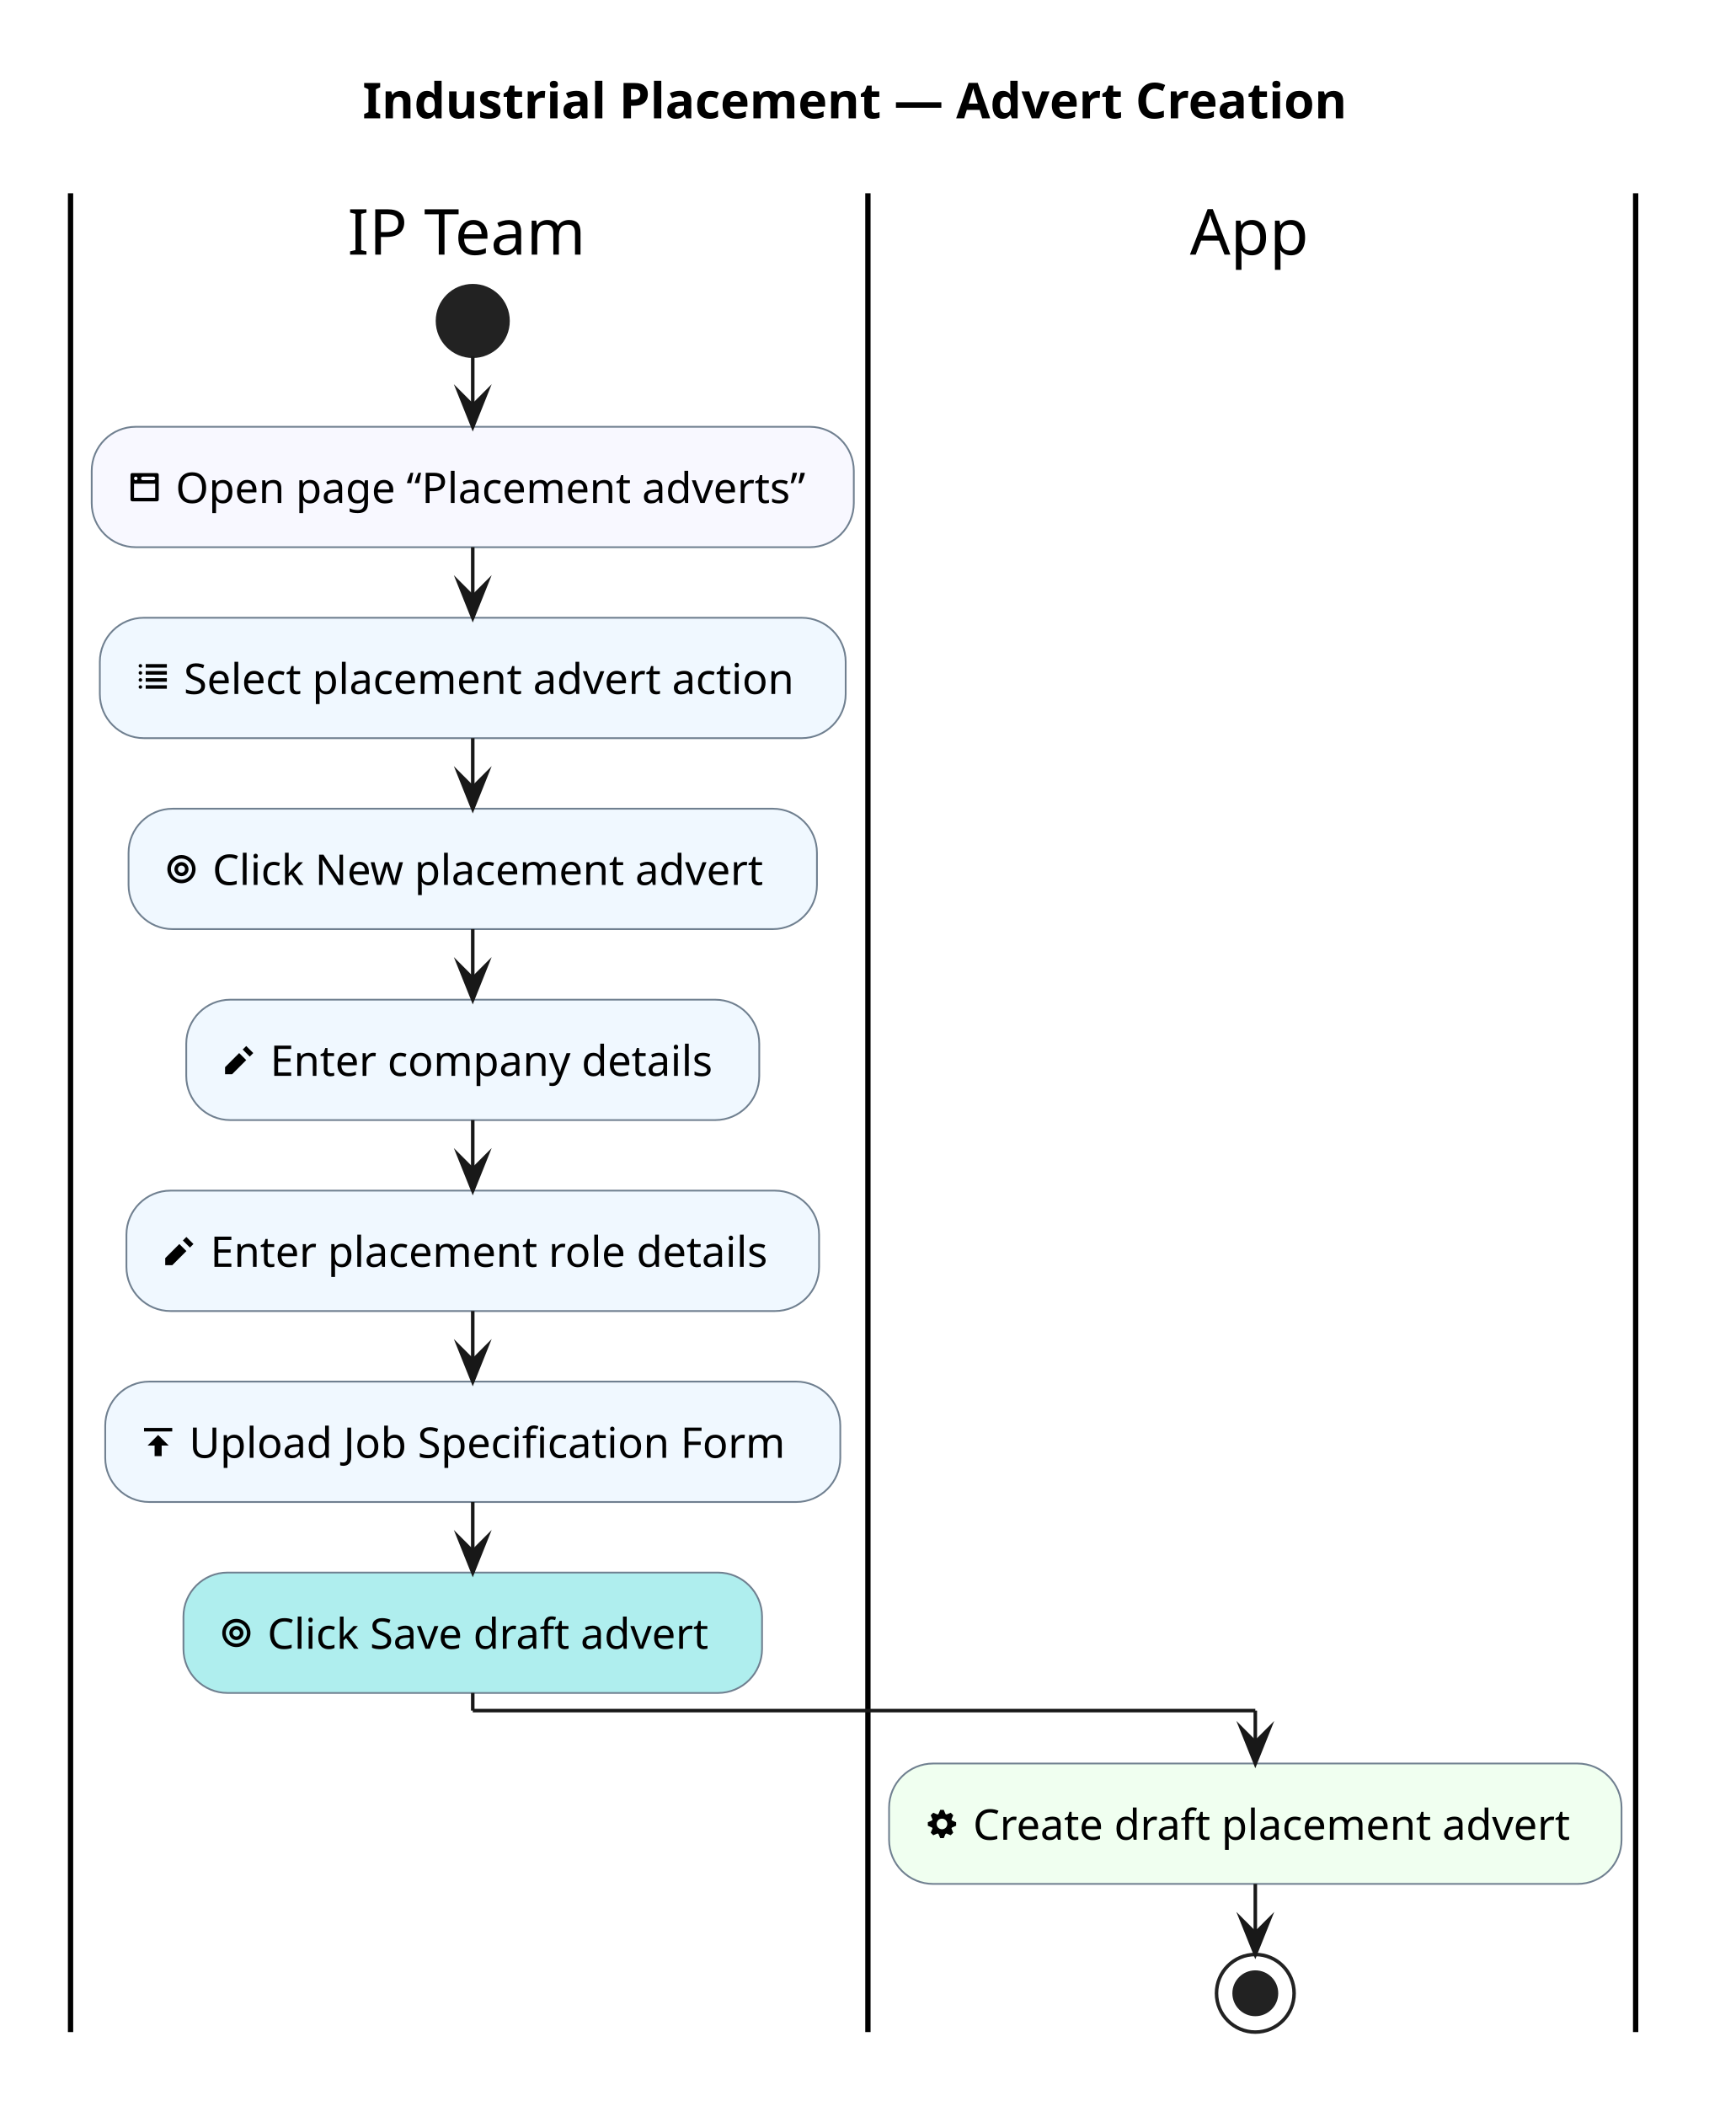
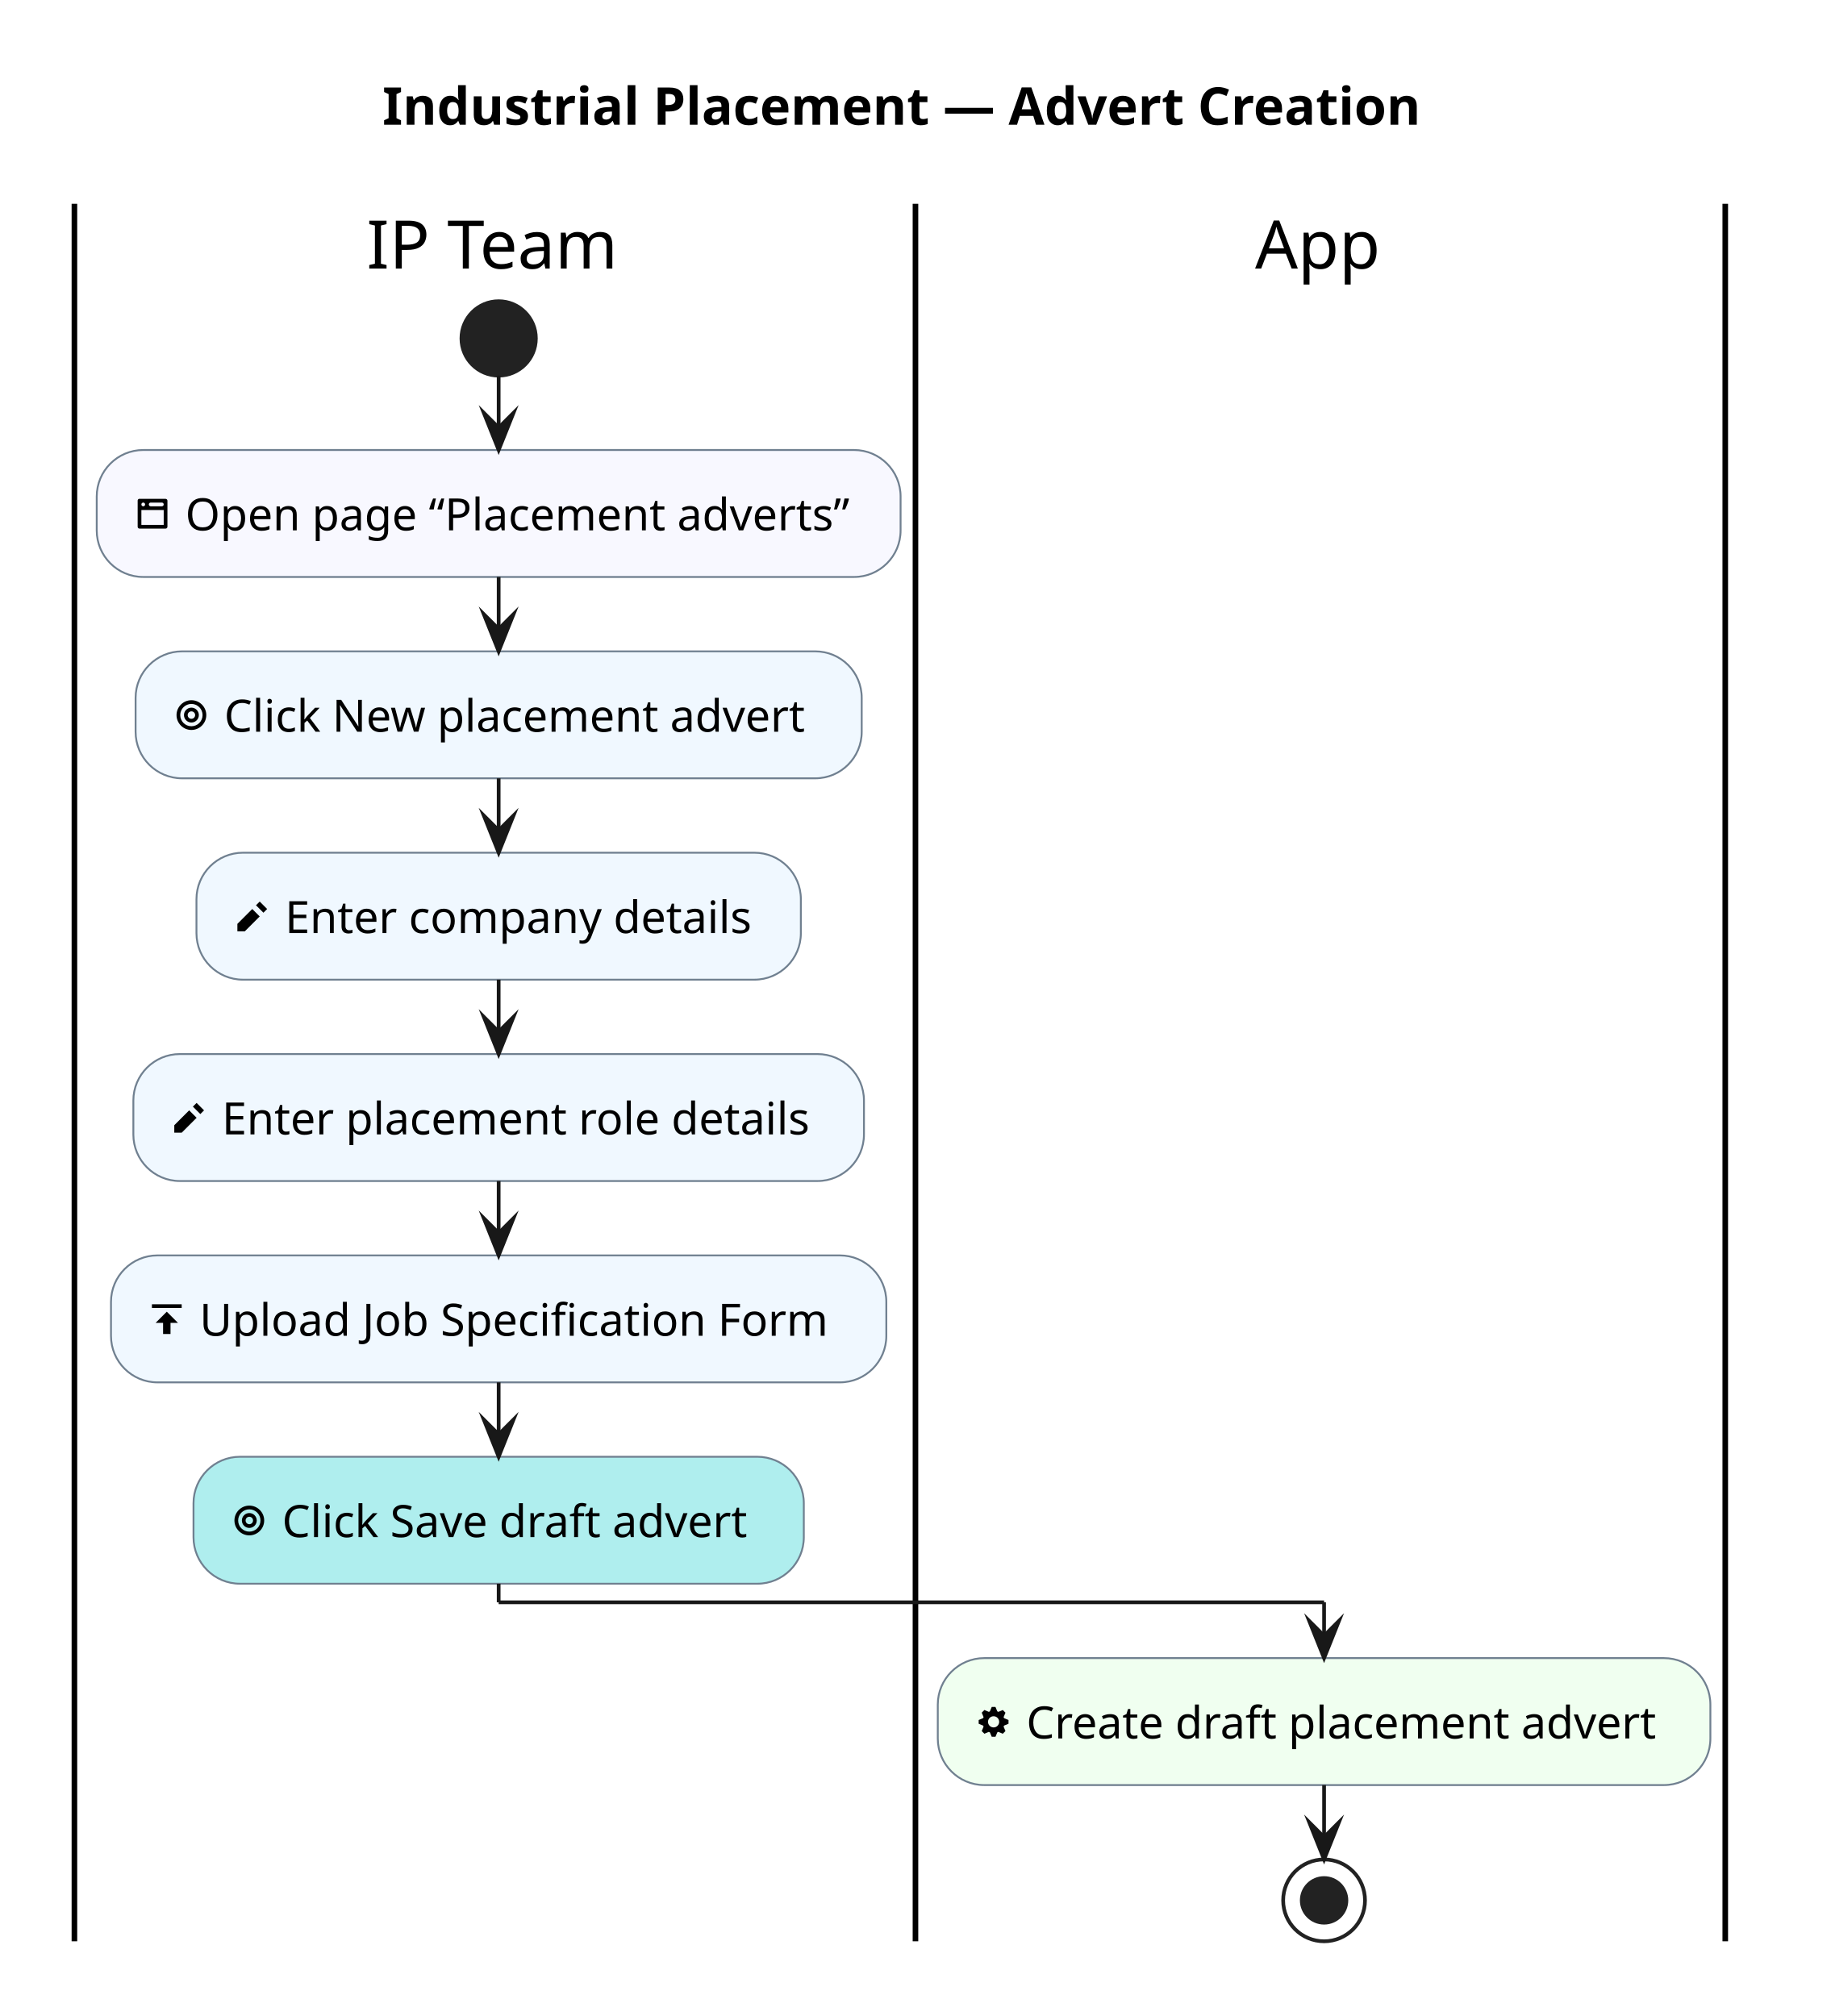
- <svg xmlns="http://www.w3.org/2000/svg" contentStyleType="text/css" data-diagram-type="ACTIVITY" height="597px" preserveAspectRatio="none" style="width:492px;height:597px;background:#FFFFFF;" version="1.1" viewBox="0 0 492 597" width="492px" zoomAndPan="magnify">
+ <svg xmlns="http://www.w3.org/2000/svg" contentStyleType="text/css" data-diagram-type="ACTIVITY" height="542px" preserveAspectRatio="none" style="width:492px;height:542px;background:#FFFFFF;" version="1.1" viewBox="0 0 492 542" width="492px" zoomAndPan="magnify">
  <defs />
  <g>
    <g class="title" data-source-line="2">
      <text fill="#000000" font-family="sans-serif" font-size="14" font-weight="700" lengthAdjust="spacing" textLength="284.99" x="102.786" y="33.535">Industrial Placement — Advert Creation</text>
    </g>
    <rect fill="none" height="21.199" style="stroke:none;stroke-width:1;" width="445.562" x="20" y="54.785" />
    <ellipse cx="134.029" cy="90.984" fill="#222222" rx="10" ry="10" style="stroke:#222222;stroke-width:1;" />
    <rect fill="#F8F8FF" height="34.133" rx="12.5" ry="12.5" style="stroke:#708090;stroke-width:0.5;" width="216.059" x="26" y="120.984" />
    <path d="M37.34,134.117 A0.5,0.5 0 0 0 37,134.617 L37,141.617 A0.5,0.5 0 0 0 37.5,142.117 L44.5,142.117 A0.5,0.5 0 0 0 45,141.617 L45,134.617 A0.5,0.5 0 0 0 44.5,134.117 L37.5,134.117 A0.5,0.5 0 0 0 37.41,134.117 A0.5,0.5 0 0 0 37.35,134.117 M38.5,135.117 C38.78,135.117 39,135.337 39,135.617 C39,135.897 38.78,136.117 38.5,136.117 C38.22,136.117 38,135.897 38,135.617 C38,135.337 38.22,135.117 38.5,135.117 M40.5,135.117 L43.5,135.117 C43.78,135.117 44,135.337 44,135.617 C44,135.897 43.78,136.117 43.5,136.117 L40.5,136.117 C40.22,136.117 40,135.897 40,135.617 C40,135.337 40.22,135.117 40.5,135.117 M38,137.117 L44,137.117 L44,141.117 L38,141.117 L38,137.117" fill="#000000" />
    <text fill="#000000" font-family="sans-serif" font-size="12" lengthAdjust="spacing" textLength="182.262" x="49.797" y="142.586">Open page “Placement adverts”</text>
-     <rect fill="#F0F8FF" height="34.133" rx="12.5" ry="12.5" style="stroke:#708090;stroke-width:0.5;" width="211.453" x="28.303" y="175.117" />
-     <path d="M39.803,188.25 C39.523,188.25 39.303,188.47 39.303,188.75 C39.303,189.03 39.523,189.25 39.803,189.25 C40.083,189.25 40.303,189.03 40.303,188.75 C40.303,188.47 40.083,188.25 39.803,188.25 M41.303,188.25 L41.303,189.25 L47.303,189.25 L47.303,188.25 L41.303,188.25 M39.803,190.25 C39.523,190.25 39.303,190.47 39.303,190.75 C39.303,191.03 39.523,191.25 39.803,191.25 C40.083,191.25 40.303,191.03 40.303,190.75 C40.303,190.47 40.083,190.25 39.803,190.25 M41.303,190.25 L41.303,191.25 L47.303,191.25 L47.303,190.25 L41.303,190.25 M39.803,192.25 C39.523,192.25 39.303,192.47 39.303,192.75 C39.303,193.03 39.523,193.25 39.803,193.25 C40.083,193.25 40.303,193.03 40.303,192.75 C40.303,192.47 40.083,192.25 39.803,192.25 M41.303,192.25 L41.303,193.25 L47.303,193.25 L47.303,192.25 L41.303,192.25 M39.803,194.25 C39.523,194.25 39.303,194.47 39.303,194.75 C39.303,195.03 39.523,195.25 39.803,195.25 C40.083,195.25 40.303,195.03 40.303,194.75 C40.303,194.47 40.083,194.25 39.803,194.25 M41.303,194.25 L41.303,195.25 L47.303,195.25 L47.303,194.25 L41.303,194.25" fill="#000000" />
-     <text fill="#000000" font-family="sans-serif" font-size="12" lengthAdjust="spacing" textLength="177.656" x="52.1" y="196.719">Select placement advert action</text>
-     <rect fill="#F0F8FF" height="34.133" rx="12.5" ry="12.5" style="stroke:#708090;stroke-width:0.5;" width="195.164" x="36.447" y="229.25" />
-     <path d="M51.447,242.383 C49.247,242.383 47.447,244.183 47.447,246.383 C47.447,248.583 49.247,250.383 51.447,250.383 C53.647,250.383 55.447,248.583 55.447,246.383 C55.447,244.183 53.647,242.383 51.447,242.383 M51.447,243.383 C53.107,243.383 54.447,244.723 54.447,246.383 C54.447,248.043 53.107,249.383 51.447,249.383 C49.787,249.383 48.447,248.043 48.447,246.383 C48.447,244.723 49.787,243.383 51.447,243.383 M51.447,244.383 C50.347,244.383 49.447,245.283 49.447,246.383 C49.447,247.483 50.347,248.383 51.447,248.383 C52.547,248.383 53.447,247.483 53.447,246.383 C53.447,245.283 52.547,244.383 51.447,244.383 M51.447,245.383 C52.007,245.383 52.447,245.823 52.447,246.383 C52.447,246.943 52.007,247.383 51.447,247.383 C50.887,247.383 50.447,246.943 50.447,246.383 C50.447,245.823 50.887,245.383 51.447,245.383" fill="#000000" />
-     <text fill="#000000" font-family="sans-serif" font-size="12" lengthAdjust="spacing" textLength="161.367" x="60.244" y="250.852">Click New placement advert</text>
-     <rect fill="#F0F8FF" height="34.133" rx="12.5" ry="12.5" style="stroke:#708090;stroke-width:0.5;" width="162.451" x="52.804" y="283.383" />
-     <path d="M69.804,296.516 L68.804,297.516 L70.804,299.516 L71.804,298.516 L69.804,296.516 M67.804,298.516 L63.804,302.516 L63.804,304.516 L65.804,304.516 L69.804,300.516 L67.804,298.516" fill="#000000" />
-     <text fill="#000000" font-family="sans-serif" font-size="12" lengthAdjust="spacing" textLength="128.654" x="76.601" y="304.984">Enter company details</text>
-     <rect fill="#F0F8FF" height="34.133" rx="12.5" ry="12.5" style="stroke:#708090;stroke-width:0.5;" width="196.371" x="35.844" y="337.516" />
-     <path d="M52.844,350.648 L51.844,351.648 L53.844,353.648 L54.844,352.648 L52.844,350.648 M50.844,352.648 L46.844,356.648 L46.844,358.648 L48.844,358.648 L52.844,354.648 L50.844,352.648" fill="#000000" />
-     <text fill="#000000" font-family="sans-serif" font-size="12" lengthAdjust="spacing" textLength="162.574" x="59.641" y="359.117">Enter placement role details</text>
-     <rect fill="#F0F8FF" height="34.133" rx="12.5" ry="12.5" style="stroke:#708090;stroke-width:0.5;" width="208.394" x="29.832" y="391.648" />
-     <path d="M40.832,404.781 L40.832,405.781 L48.832,405.781 L48.832,404.781 L40.832,404.781 M44.832,406.781 L41.832,409.781 L43.832,409.781 L43.832,412.781 L45.832,412.781 L45.832,409.781 L47.832,409.781 L44.832,406.781" fill="#000000" />
-     <text fill="#000000" font-family="sans-serif" font-size="12" lengthAdjust="spacing" textLength="174.598" x="53.629" y="413.25">Upload Job Specification Form</text>
-     <rect fill="#AFEEEE" height="34.133" rx="12.5" ry="12.5" style="stroke:#708090;stroke-width:0.5;" width="164.039" x="52.01" y="445.781" />
-     <path d="M67.01,458.914 C64.81,458.914 63.01,460.714 63.01,462.914 C63.01,465.114 64.81,466.914 67.01,466.914 C69.21,466.914 71.01,465.114 71.01,462.914 C71.01,460.714 69.21,458.914 67.01,458.914 M67.01,459.914 C68.67,459.914 70.01,461.254 70.01,462.914 C70.01,464.574 68.67,465.914 67.01,465.914 C65.35,465.914 64.01,464.574 64.01,462.914 C64.01,461.254 65.35,459.914 67.01,459.914 M67.01,460.914 C65.91,460.914 65.01,461.814 65.01,462.914 C65.01,464.014 65.91,464.914 67.01,464.914 C68.11,464.914 69.01,464.014 69.01,462.914 C69.01,461.814 68.11,460.914 67.01,460.914 M67.01,461.914 C67.57,461.914 68.01,462.354 68.01,462.914 C68.01,463.474 67.57,463.914 67.01,463.914 C66.45,463.914 66.01,463.474 66.01,462.914 C66.01,462.354 66.45,461.914 67.01,461.914" fill="#000000" />
-     <text fill="#000000" font-family="sans-serif" font-size="12" lengthAdjust="spacing" textLength="130.242" x="75.807" y="467.383">Click Save draft advert</text>
-     <line style="stroke:#000000;stroke-width:1.5;" x1="20" x2="20" y1="54.785" y2="576.047" />
-     <rect fill="#F0FFF0" height="34.133" rx="12.5" ry="12.5" style="stroke:#708090;stroke-width:0.5;" width="207.656" x="252.059" y="499.914" />
-     <path d="M266.559,513.047 L266.059,514.237 C265.959,514.267 265.869,514.317 265.779,514.367 L264.589,513.867 L263.869,514.587 L264.369,515.777 C264.319,515.877 264.279,515.957 264.239,516.057 L263.049,516.557 L263.049,517.557 L264.239,518.057 C264.279,518.157 264.319,518.237 264.369,518.337 L263.869,519.527 L264.589,520.247 L265.779,519.747 C265.869,519.787 265.959,519.837 266.059,519.877 L266.559,521.067 L267.559,521.067 L268.059,519.877 C268.149,519.837 268.249,519.797 268.339,519.747 L269.529,520.247 L270.249,519.527 L269.749,518.337 C269.789,518.247 269.839,518.147 269.879,518.057 L271.069,517.557 L271.069,516.557 L269.879,516.057 C269.849,515.967 269.799,515.867 269.749,515.777 L270.249,514.587 L269.529,513.867 L268.339,514.367 C268.249,514.327 268.149,514.277 268.059,514.237 L267.559,513.047 L266.559,513.047 M267.059,515.547 C267.889,515.547 268.559,516.217 268.559,517.047 C268.559,517.877 267.889,518.547 267.059,518.547 C266.229,518.547 265.559,517.877 265.559,517.047 C265.559,516.217 266.229,515.547 267.059,515.547" fill="#000000" />
-     <text fill="#000000" font-family="sans-serif" font-size="12" lengthAdjust="spacing" textLength="173.859" x="275.856" y="521.516">Create draft placement advert</text>
-     <ellipse cx="355.887" cy="565.047" fill="none" rx="11" ry="11" style="stroke:#222222;stroke-width:1;" />
-     <ellipse cx="355.887" cy="565.047" fill="#222222" rx="6" ry="6" style="stroke:#222222;stroke-width:1;" />
-     <line style="stroke:#000000;stroke-width:1.5;" x1="246.059" x2="246.059" y1="54.785" y2="576.047" />
-     <line style="stroke:#000000;stroke-width:1.5;" x1="463.715" x2="463.715" y1="54.785" y2="576.047" />
+     <rect fill="#F0F8FF" height="34.133" rx="12.5" ry="12.5" style="stroke:#708090;stroke-width:0.5;" width="195.164" x="36.447" y="175.117" />
+     <path d="M51.447,188.25 C49.247,188.25 47.447,190.05 47.447,192.25 C47.447,194.45 49.247,196.25 51.447,196.25 C53.647,196.25 55.447,194.45 55.447,192.25 C55.447,190.05 53.647,188.25 51.447,188.25 M51.447,189.25 C53.107,189.25 54.447,190.59 54.447,192.25 C54.447,193.91 53.107,195.25 51.447,195.25 C49.787,195.25 48.447,193.91 48.447,192.25 C48.447,190.59 49.787,189.25 51.447,189.25 M51.447,190.25 C50.347,190.25 49.447,191.15 49.447,192.25 C49.447,193.35 50.347,194.25 51.447,194.25 C52.547,194.25 53.447,193.35 53.447,192.25 C53.447,191.15 52.547,190.25 51.447,190.25 M51.447,191.25 C52.007,191.25 52.447,191.69 52.447,192.25 C52.447,192.81 52.007,193.25 51.447,193.25 C50.887,193.25 50.447,192.81 50.447,192.25 C50.447,191.69 50.887,191.25 51.447,191.25" fill="#000000" />
+     <text fill="#000000" font-family="sans-serif" font-size="12" lengthAdjust="spacing" textLength="161.367" x="60.244" y="196.719">Click New placement advert</text>
+     <rect fill="#F0F8FF" height="34.133" rx="12.5" ry="12.5" style="stroke:#708090;stroke-width:0.5;" width="162.451" x="52.804" y="229.25" />
+     <path d="M69.804,242.383 L68.804,243.383 L70.804,245.383 L71.804,244.383 L69.804,242.383 M67.804,244.383 L63.804,248.383 L63.804,250.383 L65.804,250.383 L69.804,246.383 L67.804,244.383" fill="#000000" />
+     <text fill="#000000" font-family="sans-serif" font-size="12" lengthAdjust="spacing" textLength="128.654" x="76.601" y="250.852">Enter company details</text>
+     <rect fill="#F0F8FF" height="34.133" rx="12.5" ry="12.5" style="stroke:#708090;stroke-width:0.5;" width="196.371" x="35.844" y="283.383" />
+     <path d="M52.844,296.516 L51.844,297.516 L53.844,299.516 L54.844,298.516 L52.844,296.516 M50.844,298.516 L46.844,302.516 L46.844,304.516 L48.844,304.516 L52.844,300.516 L50.844,298.516" fill="#000000" />
+     <text fill="#000000" font-family="sans-serif" font-size="12" lengthAdjust="spacing" textLength="162.574" x="59.641" y="304.984">Enter placement role details</text>
+     <rect fill="#F0F8FF" height="34.133" rx="12.5" ry="12.5" style="stroke:#708090;stroke-width:0.5;" width="208.394" x="29.832" y="337.516" />
+     <path d="M40.832,350.648 L40.832,351.648 L48.832,351.648 L48.832,350.648 L40.832,350.648 M44.832,352.648 L41.832,355.648 L43.832,355.648 L43.832,358.648 L45.832,358.648 L45.832,355.648 L47.832,355.648 L44.832,352.648" fill="#000000" />
+     <text fill="#000000" font-family="sans-serif" font-size="12" lengthAdjust="spacing" textLength="174.598" x="53.629" y="359.117">Upload Job Specification Form</text>
+     <rect fill="#AFEEEE" height="34.133" rx="12.5" ry="12.5" style="stroke:#708090;stroke-width:0.5;" width="164.039" x="52.01" y="391.648" />
+     <path d="M67.01,404.781 C64.81,404.781 63.01,406.581 63.01,408.781 C63.01,410.981 64.81,412.781 67.01,412.781 C69.21,412.781 71.01,410.981 71.01,408.781 C71.01,406.581 69.21,404.781 67.01,404.781 M67.01,405.781 C68.67,405.781 70.01,407.121 70.01,408.781 C70.01,410.441 68.67,411.781 67.01,411.781 C65.35,411.781 64.01,410.441 64.01,408.781 C64.01,407.121 65.35,405.781 67.01,405.781 M67.01,406.781 C65.91,406.781 65.01,407.681 65.01,408.781 C65.01,409.881 65.91,410.781 67.01,410.781 C68.11,410.781 69.01,409.881 69.01,408.781 C69.01,407.681 68.11,406.781 67.01,406.781 M67.01,407.781 C67.57,407.781 68.01,408.221 68.01,408.781 C68.01,409.341 67.57,409.781 67.01,409.781 C66.45,409.781 66.01,409.341 66.01,408.781 C66.01,408.221 66.45,407.781 67.01,407.781" fill="#000000" />
+     <text fill="#000000" font-family="sans-serif" font-size="12" lengthAdjust="spacing" textLength="130.242" x="75.807" y="413.25">Click Save draft advert</text>
+     <line style="stroke:#000000;stroke-width:1.5;" x1="20" x2="20" y1="54.785" y2="521.914" />
+     <rect fill="#F0FFF0" height="34.133" rx="12.5" ry="12.5" style="stroke:#708090;stroke-width:0.5;" width="207.656" x="252.059" y="445.781" />
+     <path d="M266.559,458.914 L266.059,460.104 C265.959,460.134 265.869,460.184 265.779,460.234 L264.589,459.734 L263.869,460.454 L264.369,461.644 C264.319,461.744 264.279,461.824 264.239,461.924 L263.049,462.424 L263.049,463.424 L264.239,463.924 C264.279,464.024 264.319,464.104 264.369,464.204 L263.869,465.394 L264.589,466.114 L265.779,465.614 C265.869,465.654 265.959,465.704 266.059,465.744 L266.559,466.934 L267.559,466.934 L268.059,465.744 C268.149,465.704 268.249,465.664 268.339,465.614 L269.529,466.114 L270.249,465.394 L269.749,464.204 C269.789,464.114 269.839,464.014 269.879,463.924 L271.069,463.424 L271.069,462.424 L269.879,461.924 C269.849,461.834 269.799,461.734 269.749,461.644 L270.249,460.454 L269.529,459.734 L268.339,460.234 C268.249,460.194 268.149,460.144 268.059,460.104 L267.559,458.914 L266.559,458.914 M267.059,461.414 C267.889,461.414 268.559,462.084 268.559,462.914 C268.559,463.744 267.889,464.414 267.059,464.414 C266.229,464.414 265.559,463.744 265.559,462.914 C265.559,462.084 266.229,461.414 267.059,461.414" fill="#000000" />
+     <text fill="#000000" font-family="sans-serif" font-size="12" lengthAdjust="spacing" textLength="173.859" x="275.856" y="467.383">Create draft placement advert</text>
+     <ellipse cx="355.887" cy="510.914" fill="none" rx="11" ry="11" style="stroke:#222222;stroke-width:1;" />
+     <ellipse cx="355.887" cy="510.914" fill="#222222" rx="6" ry="6" style="stroke:#222222;stroke-width:1;" />
+     <line style="stroke:#000000;stroke-width:1.5;" x1="246.059" x2="246.059" y1="54.785" y2="521.914" />
+     <line style="stroke:#000000;stroke-width:1.5;" x1="463.715" x2="463.715" y1="54.785" y2="521.914" />
    <line style="stroke:#181818;stroke-width:1;" x1="134.029" x2="134.029" y1="100.984" y2="120.984" />
    <polygon fill="#181818" points="130.029,110.984,134.029,120.984,138.029,110.984,134.029,114.984" style="stroke:#181818;stroke-width:1;stroke-linejoin:miter;stroke-miterlimit:10;" />
    <line style="stroke:#181818;stroke-width:1;" x1="134.029" x2="134.029" y1="155.117" y2="175.117" />
    <polygon fill="#181818" points="130.029,165.117,134.029,175.117,138.029,165.117,134.029,169.117" style="stroke:#181818;stroke-width:1;stroke-linejoin:miter;stroke-miterlimit:10;" />
    <line style="stroke:#181818;stroke-width:1;" x1="134.029" x2="134.029" y1="209.25" y2="229.25" />
    <polygon fill="#181818" points="130.029,219.25,134.029,229.25,138.029,219.25,134.029,223.25" style="stroke:#181818;stroke-width:1;stroke-linejoin:miter;stroke-miterlimit:10;" />
    <line style="stroke:#181818;stroke-width:1;" x1="134.029" x2="134.029" y1="263.383" y2="283.383" />
    <polygon fill="#181818" points="130.029,273.383,134.029,283.383,138.029,273.383,134.029,277.383" style="stroke:#181818;stroke-width:1;stroke-linejoin:miter;stroke-miterlimit:10;" />
    <line style="stroke:#181818;stroke-width:1;" x1="134.029" x2="134.029" y1="317.516" y2="337.516" />
    <polygon fill="#181818" points="130.029,327.516,134.029,337.516,138.029,327.516,134.029,331.516" style="stroke:#181818;stroke-width:1;stroke-linejoin:miter;stroke-miterlimit:10;" />
    <line style="stroke:#181818;stroke-width:1;" x1="134.029" x2="134.029" y1="371.648" y2="391.648" />
    <polygon fill="#181818" points="130.029,381.648,134.029,391.648,138.029,381.648,134.029,385.648" style="stroke:#181818;stroke-width:1;stroke-linejoin:miter;stroke-miterlimit:10;" />
-     <line style="stroke:#181818;stroke-width:1;" x1="134.029" x2="134.029" y1="425.781" y2="445.781" />
-     <polygon fill="#181818" points="130.029,435.781,134.029,445.781,138.029,435.781,134.029,439.781" style="stroke:#181818;stroke-width:1;stroke-linejoin:miter;stroke-miterlimit:10;" />
-     <line style="stroke:#181818;stroke-width:1;" x1="355.887" x2="355.887" y1="534.047" y2="554.047" />
-     <polygon fill="#181818" points="351.887,544.047,355.887,554.047,359.887,544.047,355.887,548.047" style="stroke:#181818;stroke-width:1;stroke-linejoin:miter;stroke-miterlimit:10;" />
-     <line style="stroke:#181818;stroke-width:1;" x1="134.029" x2="134.029" y1="479.914" y2="484.914" />
-     <line style="stroke:#181818;stroke-width:1;" x1="134.029" x2="355.887" y1="484.914" y2="484.914" />
-     <line style="stroke:#181818;stroke-width:1;" x1="355.887" x2="355.887" y1="484.914" y2="499.914" />
+     <line style="stroke:#181818;stroke-width:1;" x1="355.887" x2="355.887" y1="479.914" y2="499.914" />
    <polygon fill="#181818" points="351.887,489.914,355.887,499.914,359.887,489.914,355.887,493.914" style="stroke:#181818;stroke-width:1;stroke-linejoin:miter;stroke-miterlimit:10;" />
+     <line style="stroke:#181818;stroke-width:1;" x1="134.029" x2="134.029" y1="425.781" y2="430.781" />
+     <line style="stroke:#181818;stroke-width:1;" x1="134.029" x2="355.887" y1="430.781" y2="430.781" />
+     <line style="stroke:#181818;stroke-width:1;" x1="355.887" x2="355.887" y1="430.781" y2="445.781" />
+     <polygon fill="#181818" points="351.887,435.781,355.887,445.781,359.887,435.781,355.887,439.781" style="stroke:#181818;stroke-width:1;stroke-linejoin:miter;stroke-miterlimit:10;" />
    <text fill="#000000" font-family="sans-serif" font-size="18" lengthAdjust="spacing" textLength="68.985" x="98.537" y="72.188">IP Team</text>
    <text fill="#000000" font-family="sans-serif" font-size="18" lengthAdjust="spacing" textLength="35.077" x="337.348" y="72.188">App</text>
  </g>
</svg>
